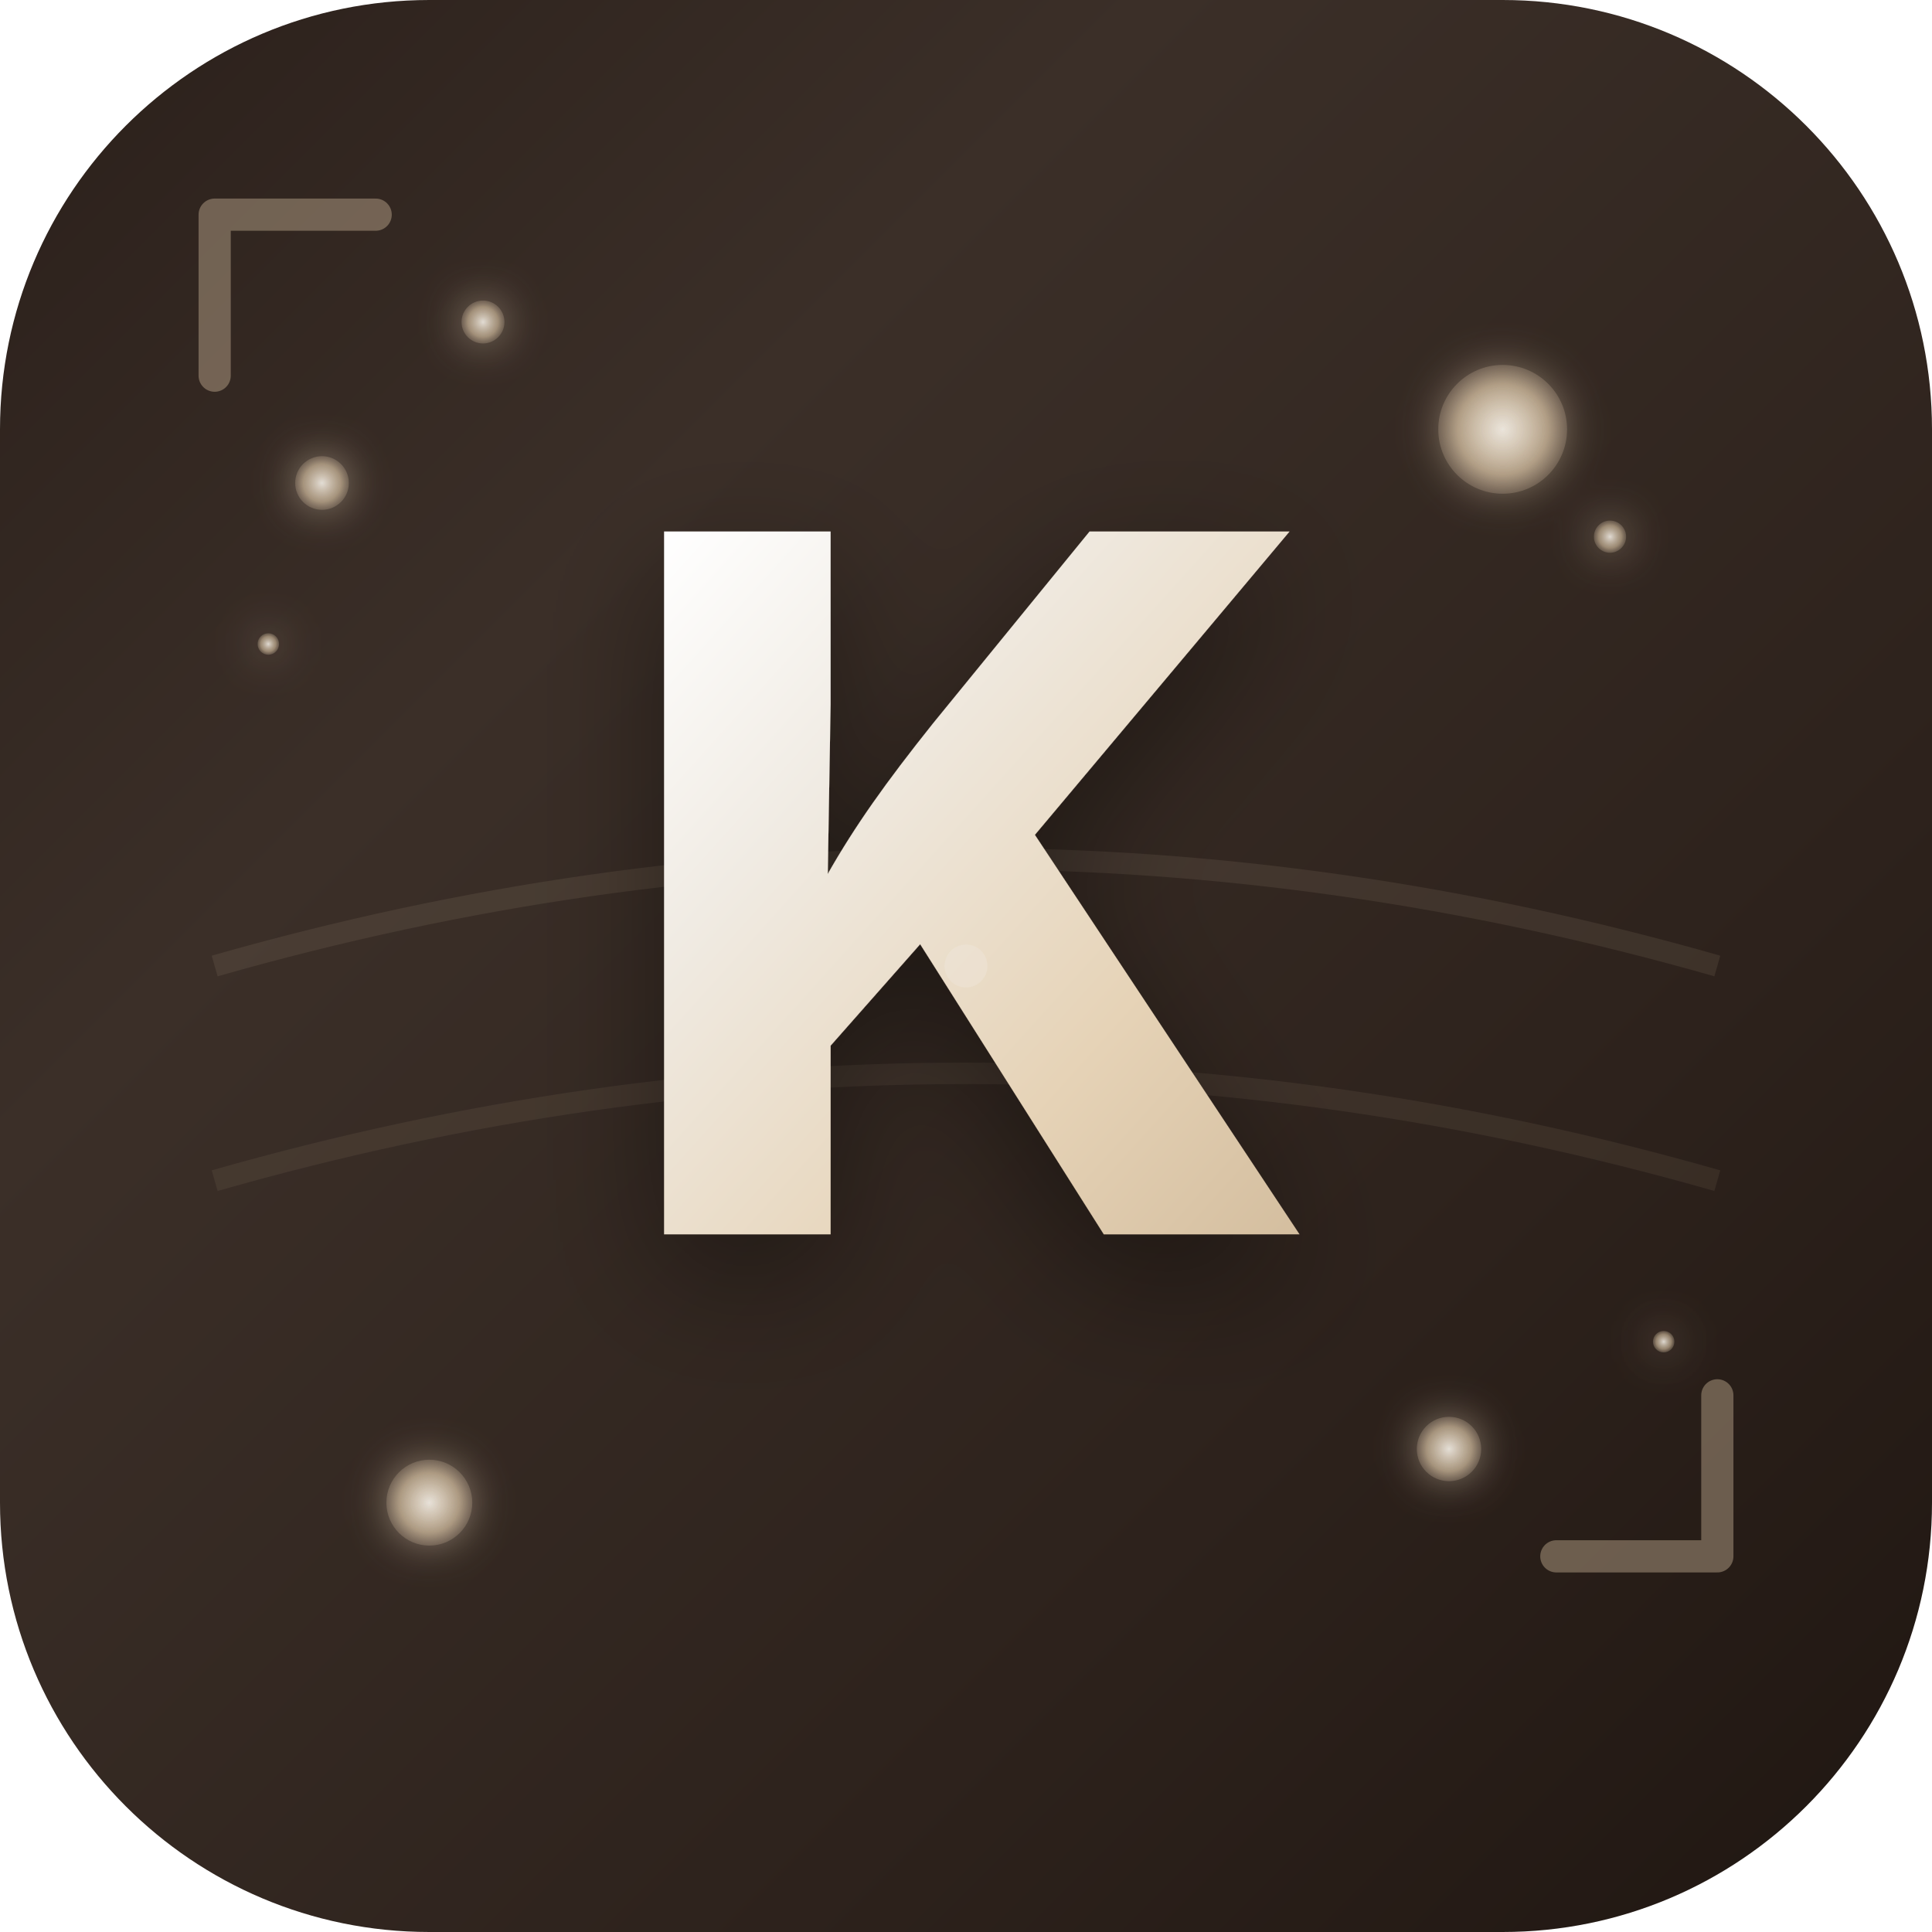
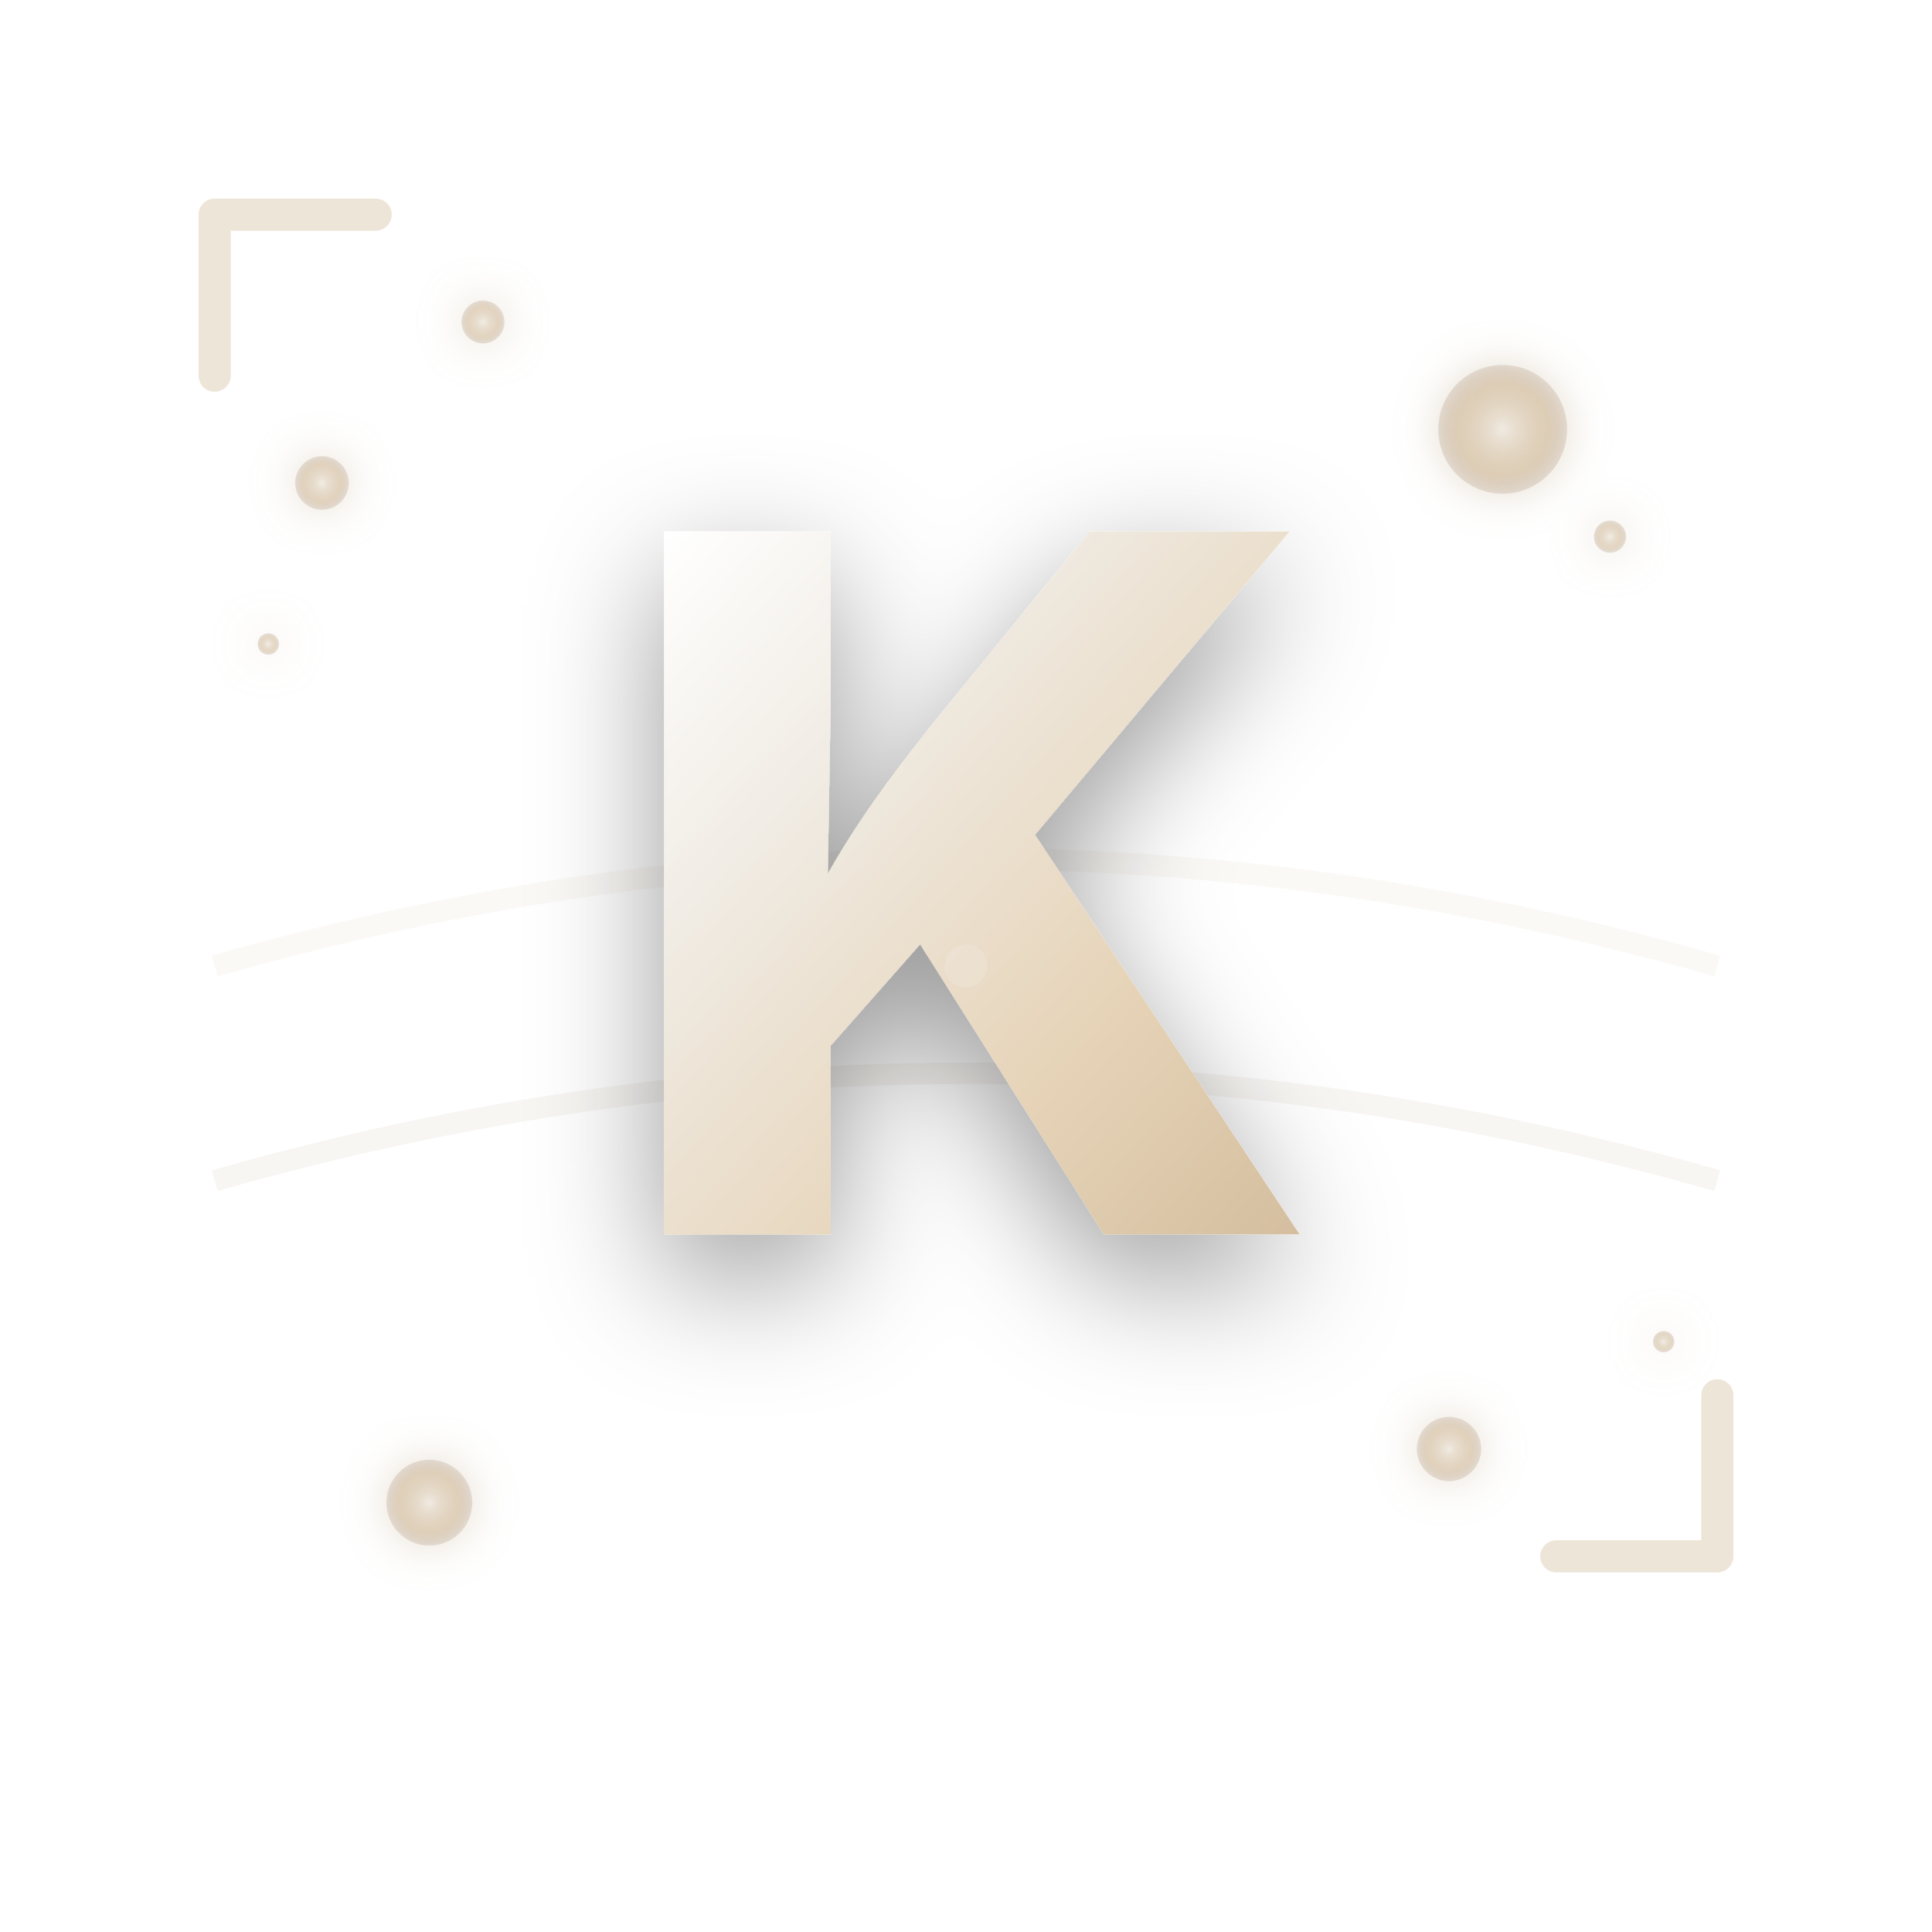
<svg xmlns="http://www.w3.org/2000/svg" fill="none" viewBox="0 0 180 180" height="180" width="180">
  <defs>
-     <linearGradient id="appleBg" x1="0%" y1="0%" x2="100%" y2="100%">
-       <stop offset="0%" style="stop-color:#2A1F1A" />
-       <stop offset="30%" style="stop-color:#3B2F28" />
-       <stop offset="70%" style="stop-color:#2D221C" />
-       <stop offset="100%" style="stop-color:#1F1611" />
-     </linearGradient>
    <linearGradient id="appleLetterK" x1="0%" y1="0%" x2="100%" y2="100%">
      <stop offset="0%" style="stop-color:#FFFFFF" />
      <stop offset="30%" style="stop-color:#F0EBE3" />
      <stop offset="70%" style="stop-color:#E6D3B7" />
      <stop offset="100%" style="stop-color:#D4BE9F" />
    </linearGradient>
    <radialGradient id="appleAccentGradient" cx="50%" cy="50%" r="50%">
      <stop offset="0%" style="stop-color:#F0EBE3" stop-opacity="0.9" />
      <stop offset="70%" style="stop-color:#D4BE9F" stop-opacity="0.6" />
      <stop offset="100%" style="stop-color:#B5A089" stop-opacity="0.3" />
    </radialGradient>
    <filter id="appleGlow" x="-50%" y="-50%" width="200%" height="200%">
      <feGaussianBlur stdDeviation="2" result="coloredBlur" />
      <feMerge>
        <feMergeNode in="coloredBlur" />
        <feMergeNode in="SourceGraphic" />
      </feMerge>
    </filter>
    <filter id="appleLetterShadow" x="-50%" y="-50%" width="200%" height="200%">
      <feDropShadow dx="0" dy="4" stdDeviation="6" flood-color="#000000" flood-opacity="0.4" />
    </filter>
  </defs>
-   <rect width="180" height="180" rx="40" fill="url(#appleBg)" />
  <g opacity="0.1">
    <path d="M20,90 Q90,70 160,90" stroke="#D4BE9F" stroke-width="2" fill="none" />
    <path d="M20,110 Q90,90 160,110" stroke="#B5A089" stroke-width="2" fill="none" />
  </g>
  <g filter="url(#appleGlow)">
    <circle cx="140" cy="40" r="6" fill="url(#appleAccentGradient)" />
    <circle cx="40" cy="140" r="4" fill="url(#appleAccentGradient)" />
    <circle cx="135" cy="135" r="3" fill="url(#appleAccentGradient)" />
    <circle cx="30" cy="45" r="2.5" fill="url(#appleAccentGradient)" />
    <circle cx="45" cy="30" r="2" fill="url(#appleAccentGradient)" />
    <circle cx="150" cy="50" r="1.5" fill="url(#appleAccentGradient)" />
    <circle cx="25" cy="60" r="1" fill="url(#appleAccentGradient)" />
    <circle cx="155" cy="125" r="1" fill="url(#appleAccentGradient)" />
  </g>
  <text x="90" y="115" text-anchor="middle" font-family="Inter, system-ui, sans-serif" font-size="90" font-weight="800" fill="url(#appleLetterK)" filter="url(#appleLetterShadow)">
    K
  </text>
  <g opacity="0.4">
    <path d="M20,20 L35,20 M20,20 L20,35" stroke="#D4BE9F" stroke-width="3" stroke-linecap="round" />
    <path d="M160,145 L145,145 M160,145 L160,130" stroke="#D4BE9F" stroke-width="3" stroke-linecap="round" />
  </g>
  <circle cx="90" cy="90" r="2" fill="#F0EBE3" opacity="0.3" />
</svg>
